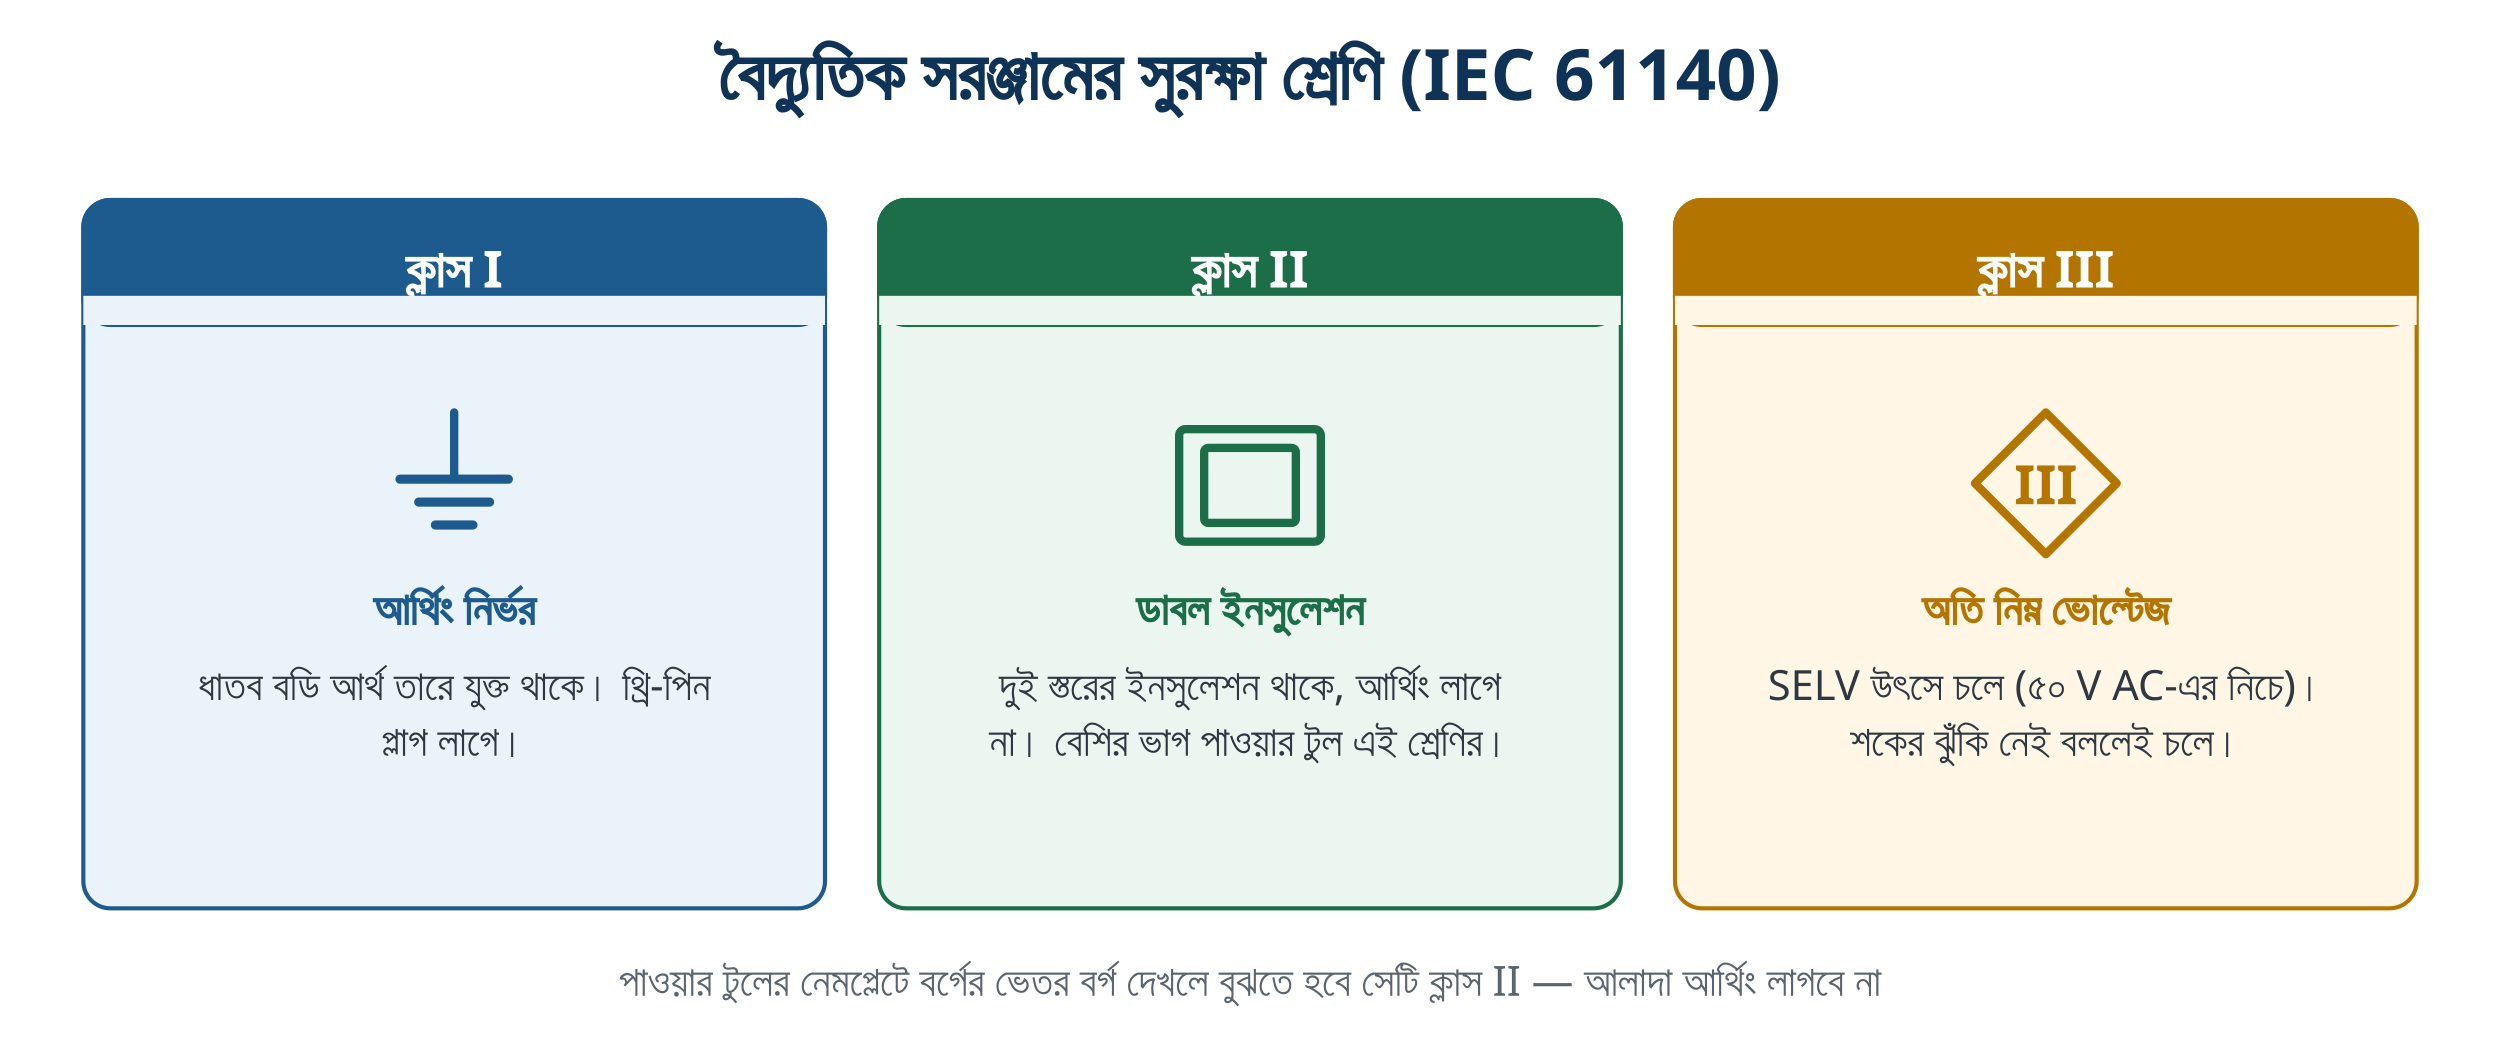
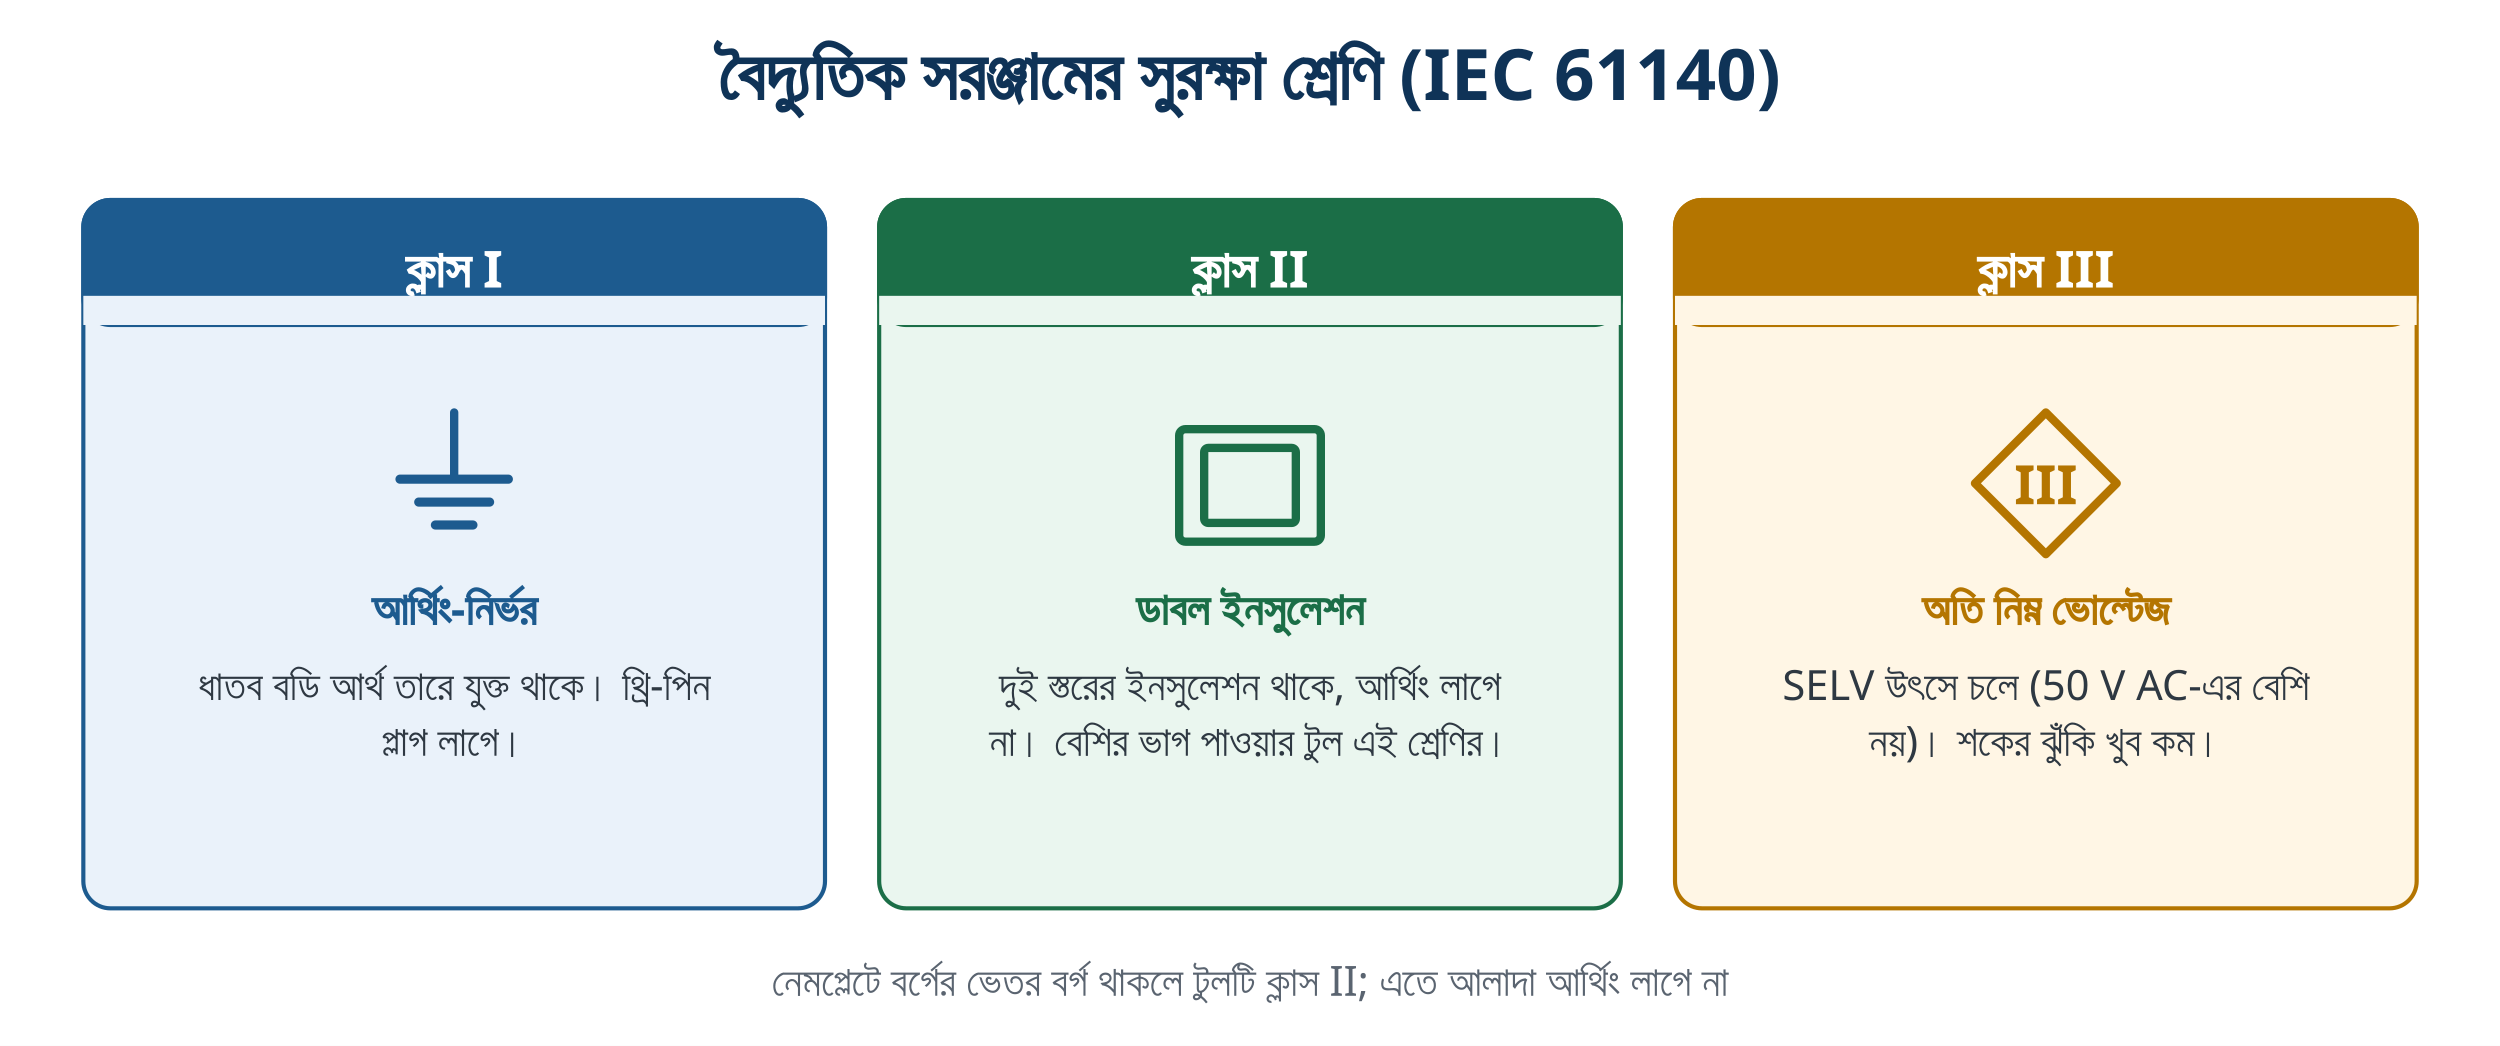
<svg xmlns="http://www.w3.org/2000/svg" width="1200" height="502" viewBox="0 0 1200 502">
  <rect width="1200" height="502" fill="#FFFFFF" />
  <text x="600.0" y="48.0" font-family="Kalpurush" font-size="34" font-weight="700" fill="#0F3357" text-anchor="middle">বৈদ্যুতিক সরঞ্জামের সুরক্ষা শ্রেণি (IEC 61140)</text>
  <rect x="40.0" y="96.0" width="356.0" height="340.0" rx="13" fill="#EAF2FA" stroke="#1D5B8F" stroke-width="2" />
  <rect x="40.0" y="96.0" width="356.0" height="60.0" rx="13" fill="#1D5B8F" stroke="#1D5B8F" stroke-width="2" />
  <rect x="40.0" y="142.0" width="356.0" height="14.0" rx="0" fill="#EAF2FA" stroke="none" stroke-width="0" />
  <text x="218.0" y="138.0" font-family="Kalpurush" font-size="24.5" font-weight="700" fill="#FFFFFF" text-anchor="middle">ক্লাস I</text>
  <line x1="218.0" y1="198.0" x2="218.0" y2="228.0" stroke="#1D5B8F" stroke-width="4" stroke-linecap="round" />
  <line x1="192.0" y1="230.0" x2="244.0" y2="230.0" stroke="#1D5B8F" stroke-width="4.4" stroke-linecap="round" />
  <line x1="201.0" y1="241.0" x2="235.0" y2="241.0" stroke="#1D5B8F" stroke-width="4.4" stroke-linecap="round" />
  <line x1="209.0" y1="252.0" x2="227.0" y2="252.0" stroke="#1D5B8F" stroke-width="4.4" stroke-linecap="round" />
-   <text x="218.0" y="300.0" font-family="Kalpurush" font-size="21.5" font-weight="700" fill="#1D5B8F" text-anchor="middle">আর্থিং নির্ভর</text>
+   <text x="218.0" y="300.0" font-family="Kalpurush" font-size="21.5" font-weight="700" fill="#1D5B8F" text-anchor="middle">আর্থিং-নির্ভর</text>
  <text x="218.0" y="336.0" font-family="Kalpurush" font-size="20" font-weight="400" fill="#2E3842" text-anchor="middle">ধাতব বডি আর্থ তারে যুক্ত থাকে। থ্রি-পিন</text>
  <text x="218.0" y="362.8" font-family="Kalpurush" font-size="20" font-weight="400" fill="#2E3842" text-anchor="middle">প্লাগ লাগে।</text>
  <rect x="422.0" y="96.0" width="356.0" height="340.0" rx="13" fill="#EAF6EF" stroke="#1B6E47" stroke-width="2" />
  <rect x="422.0" y="96.0" width="356.0" height="60.0" rx="13" fill="#1B6E47" stroke="#1B6E47" stroke-width="2" />
  <rect x="422.0" y="142.0" width="356.0" height="14.0" rx="0" fill="#EAF6EF" stroke="none" stroke-width="0" />
  <text x="600.0" y="138.0" font-family="Kalpurush" font-size="24.5" font-weight="700" fill="#FFFFFF" text-anchor="middle">ক্লাস II</text>
  <rect x="566.0" y="206.0" width="68.0" height="54.0" rx="3" fill="none" stroke="#1B6E47" stroke-width="4" />
  <rect x="578.0" y="215.0" width="44.0" height="36.0" rx="2" fill="none" stroke="#1B6E47" stroke-width="4" />
  <text x="600.0" y="300.0" font-family="Kalpurush" font-size="21.5" font-weight="700" fill="#1B6E47" text-anchor="middle">ডাবল ইনসুলেশন</text>
  <text x="600.0" y="336.0" font-family="Kalpurush" font-size="20" font-weight="400" fill="#2E3842" text-anchor="middle">দুই স্তরের ইনসুলেশন থাকে, আর্থিং লাগে</text>
  <text x="600.0" y="362.8" font-family="Kalpurush" font-size="20" font-weight="400" fill="#2E3842" text-anchor="middle">না। বেশির ভাগ পাওয়ার টুল এই শ্রেণির।</text>
  <rect x="804.0" y="96.0" width="356.0" height="340.0" rx="13" fill="#FFF6E5" stroke="#B47500" stroke-width="2" />
  <rect x="804.0" y="96.0" width="356.0" height="60.0" rx="13" fill="#B47500" stroke="#B47500" stroke-width="2" />
  <rect x="804.0" y="142.0" width="356.0" height="14.0" rx="0" fill="#FFF6E5" stroke="none" stroke-width="0" />
  <text x="982.0" y="138.0" font-family="Kalpurush" font-size="24.5" font-weight="700" fill="#FFFFFF" text-anchor="middle">ক্লাস III</text>
  <polygon points="982.0,198.0 1016.0,232.0 982.0,266.0 948.0,232.0" fill="none" stroke="#B47500" stroke-width="4" stroke-linejoin="round" />
  <text x="982.0" y="242.0" font-family="Kalpurush" font-size="26" font-weight="700" fill="#B47500" text-anchor="middle">III</text>
  <text x="982.0" y="300.0" font-family="Kalpurush" font-size="21.5" font-weight="700" fill="#B47500" text-anchor="middle">অতি নিম্ন ভোল্টেজ</text>
-   <text x="982.0" y="336.0" font-family="Kalpurush" font-size="20" font-weight="400" fill="#2E3842" text-anchor="middle">SELV উৎসে চলে (৫০ V AC-এর নিচে)।</text>
-   <text x="982.0" y="362.8" font-family="Kalpurush" font-size="20" font-weight="400" fill="#2E3842" text-anchor="middle">শকের ঝুঁকি নেই বললেই চলে।</text>
-   <text x="600.0" y="478.0" font-family="Kalpurush" font-size="20" font-weight="400" fill="#5A6470" text-anchor="middle">পাওয়ার টুলের নেমপ্লেটে বর্গের ভেতর বর্গ দেখলে বুঝতে হবে সেটি ক্লাস II — আলাদা আর্থিং লাগবে না</text>
+   <text x="982.0" y="336.0" font-family="Kalpurush" font-size="20" font-weight="400" fill="#2E3842" text-anchor="middle">SELV উৎসে চলে (50 V AC-এর বেশি</text>
+   <text x="982.0" y="362.8" font-family="Kalpurush" font-size="20" font-weight="400" fill="#2E3842" text-anchor="middle">নয়)। শকের ঝুঁকি খুব কম।</text>
+   <text x="600.0" y="478.0" font-family="Kalpurush" font-size="20" font-weight="400" fill="#5A6470" text-anchor="middle">নেমপ্লেটে বর্গের ভেতর বর্গ থাকলে টুলটি ক্লাস II; এতে আলাদা আর্থিং লাগে না</text>
</svg>
